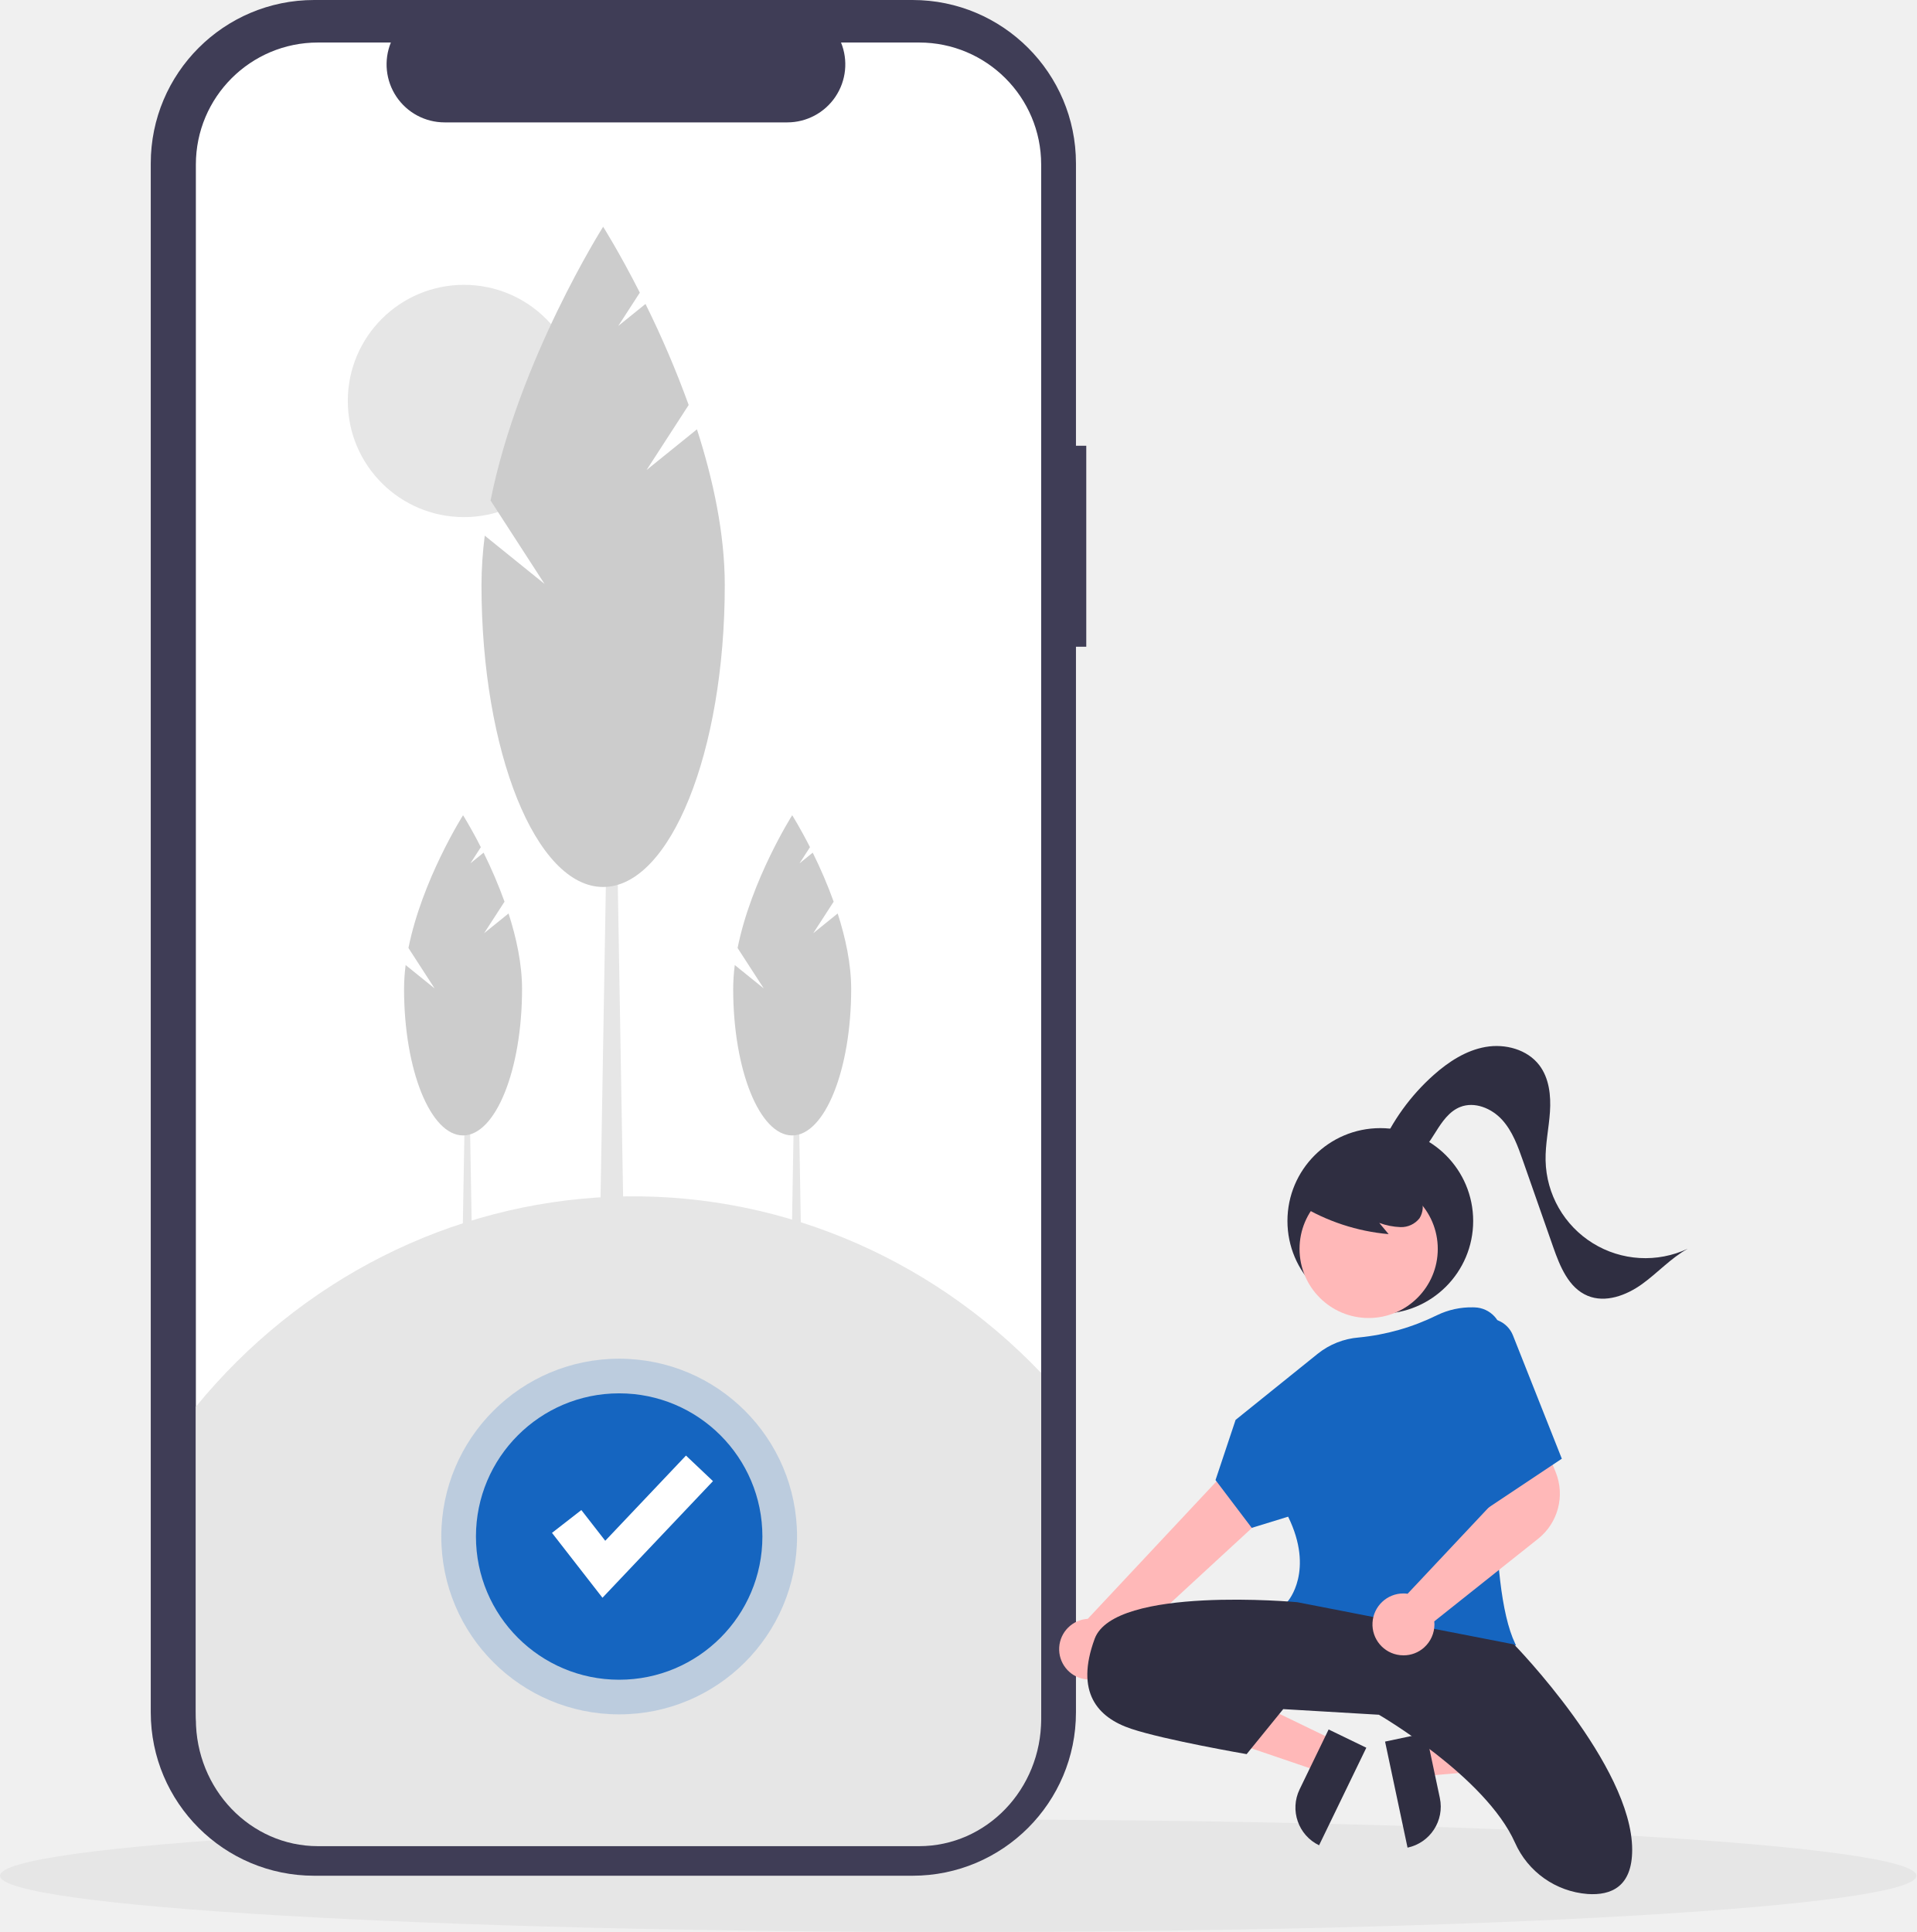
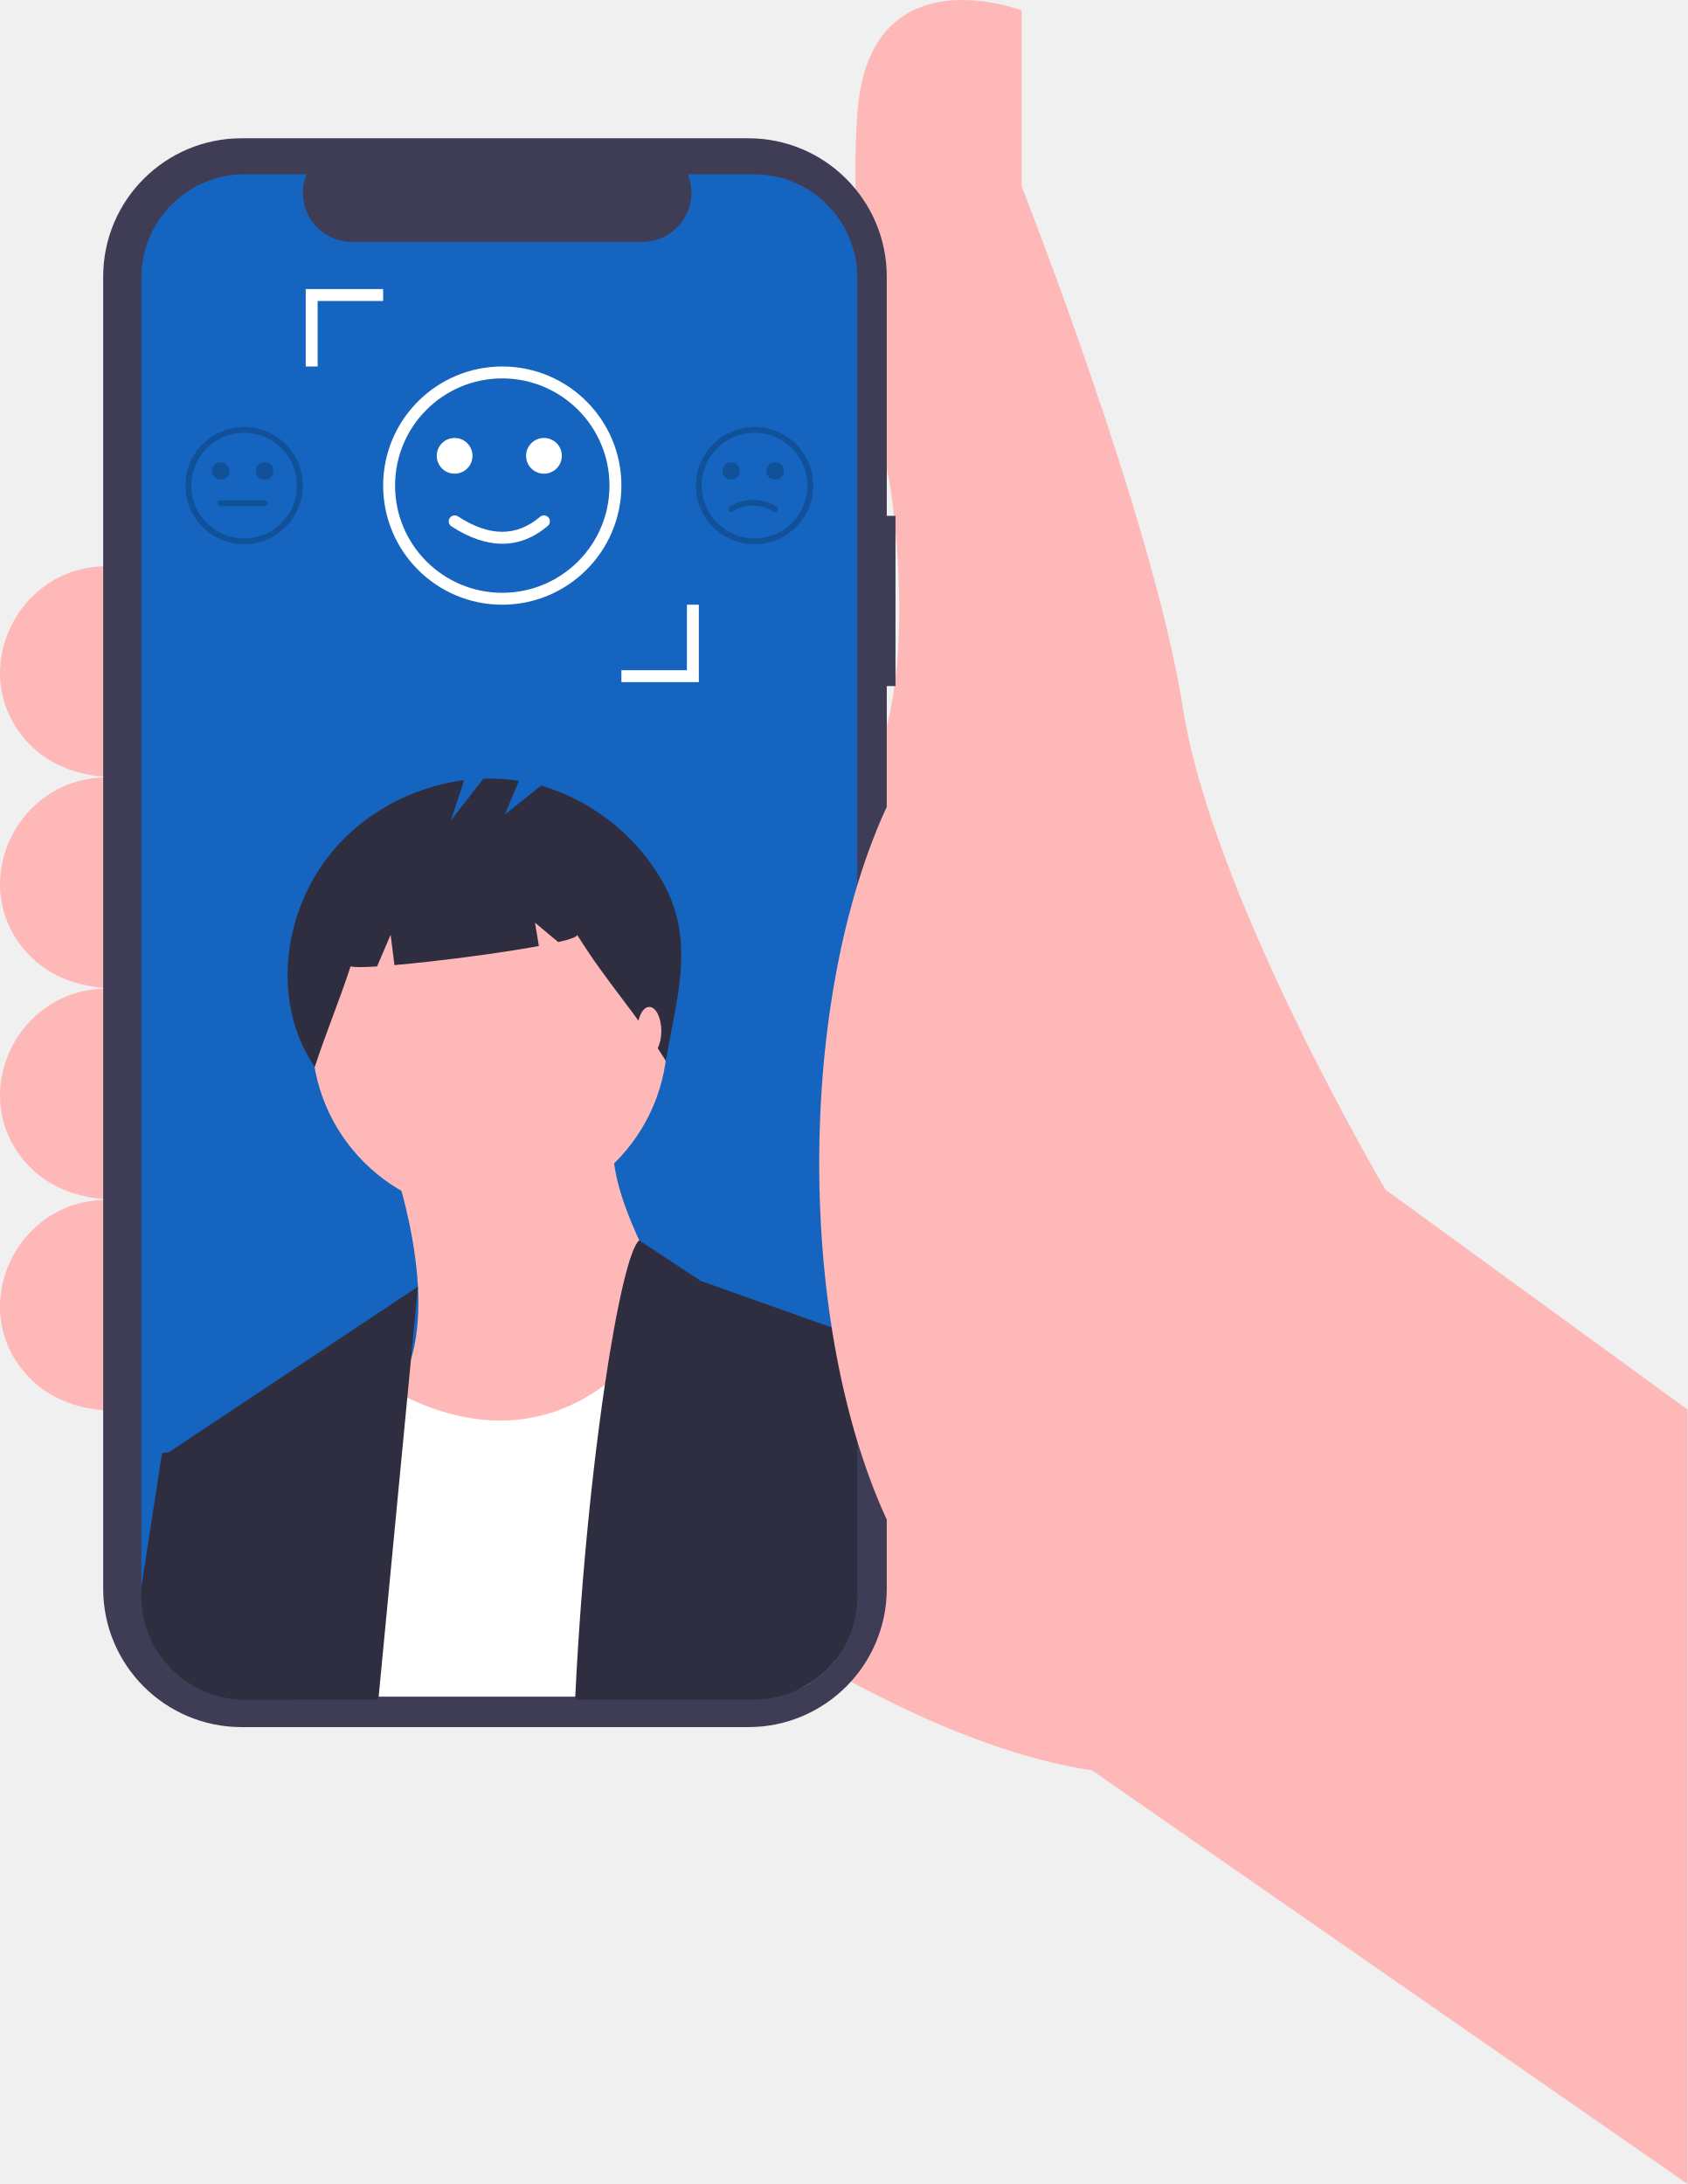
- <svg xmlns="http://www.w3.org/2000/svg" width="681" height="686.689" viewBox="0 0 681 686.689">
-   <g id="Group_25" data-name="Group 25" transform="translate(-228 -105)">
-     <ellipse id="Ellipse_92" data-name="Ellipse 92" cx="340.5" cy="20" rx="340.5" ry="20" transform="translate(228 751.689)" fill="#e6e6e6" />
-     <path id="Path_607-53" data-name="Path 607" d="M614,263.086h-3.663V162.735a58.08,58.08,0,0,0-58.08-58.08H339.651a58.08,58.08,0,0,0-58.08,58.08V713.265a58.08,58.08,0,0,0,58.08,58.08H552.257a58.08,58.08,0,0,0,58.08-58.08V334.517H614Z" transform="translate(0 0.345)" fill="#3f3d56" />
-     <path id="Path_608-54" data-name="Path 608" d="M597.975,163.141V712.86A43.376,43.376,0,0,1,554.6,756.235H340.974A43.376,43.376,0,0,1,297.6,712.861V163.141a43.376,43.376,0,0,1,43.375-43.375h25.916a20.617,20.617,0,0,0,19.081,28.389h121.8a20.617,20.617,0,0,0,19.082-28.389H554.6a43.376,43.376,0,0,1,43.375,43.375Z" transform="translate(0 0.345)" fill="#fff" />
-     <path id="Path_609-55" data-name="Path 609" d="M212.286,474.693h-4.493l1.5-87.756h1.5Z" transform="translate(184 105)" fill="#e6e6e6" />
-     <path id="Path_610-56" data-name="Path 610" d="M400.029,436.342l7.252-11.207a168.035,168.035,0,0,0-7.44-17.416l-4.689,3.788,3.713-5.738c-3.539-6.965-6.323-11.354-6.323-11.354S378,417.332,373.139,441.6l9.306,14.382-10.3-8.321a67.979,67.979,0,0,0-.565,8.524c0,28.739,9.386,52.036,20.964,52.036s20.964-23.3,20.964-52.036c0-8.909-2.016-18.23-4.8-26.853Z" transform="translate(0 0.345)" fill="#ccc" />
-     <path id="Path_611-57" data-name="Path 611" d="M329.245,474.693h-4.493l1.5-87.756h1.5Z" transform="translate(184 105)" fill="#e6e6e6" />
-     <path id="Path_612-58" data-name="Path 612" d="M516.988,436.342l7.252-11.207a168.022,168.022,0,0,0-7.44-17.416l-4.689,3.788,3.713-5.738c-3.539-6.965-6.323-11.354-6.323-11.354s-14.544,22.919-19.4,47.185L499.4,455.98l-10.3-8.321a67.979,67.979,0,0,0-.565,8.524c0,28.739,9.386,52.036,20.964,52.036s20.964-23.3,20.964-52.036c0-8.909-2.016-18.23-4.8-26.853Z" transform="translate(0 0.345)" fill="#ccc" />
-     <circle id="Ellipse_94" data-name="Ellipse 94" cx="41.28" cy="41.28" r="41.28" transform="translate(351.587 206.238)" fill="#e6e6e6" />
-     <path id="Path_613-59" data-name="Path 613" d="M266.043,461.916H256.78l3.088-180.945h3.087Z" transform="translate(184 105)" fill="#e6e6e6" />
-     <path id="Path_614-60" data-name="Path 614" d="M457.762,271.706,472.715,248.6a346.45,346.45,0,0,0-15.341-35.911l-9.669,7.809,7.656-11.832c-7.3-14.362-13.037-23.411-13.037-23.411s-29.988,47.256-40.007,97.29L421.5,312.2l-21.242-17.157a140.16,140.16,0,0,0-1.165,17.576c0,59.257,19.353,107.294,43.226,107.294s43.226-48.037,43.226-107.294c0-18.37-4.156-37.589-9.889-55.368Z" transform="translate(0 0.345)" fill="#ccc" />
-     <path id="Path_615-61" data-name="Path 615" d="M591.743,592.653V715.661c0,24.949-19.419,45.174-43.375,45.175H334.742c-23.955,0-43.375-20.225-43.376-45.175V604.645c37.038-45.282,90.589-72.345,147.662-74.624S551.485,550.456,591.743,592.653Z" transform="translate(6.232 0.345)" fill="#e6e6e6" />
-     <circle id="Ellipse_95" data-name="Ellipse 95" cx="63.208" cy="63.208" r="63.208" transform="translate(384.812 587.922)" fill="#1565c0" opacity="0.2" />
-     <circle id="Ellipse_96" data-name="Ellipse 96" cx="50.895" cy="50.895" r="50.895" transform="translate(397.125 600.235)" fill="#1565c0" />
-     <path id="Path_616-62" data-name="Path 616" d="M258.084,567.89l-17.937-23.061,10.431-8.113,8.492,10.919,28.689-30.284,9.594,9.088Z" transform="translate(184 105)" fill="#fff" />
-     <g id="Group_24" data-name="Group 24">
-       <circle id="Ellipse_97" data-name="Ellipse 97" cx="33" cy="33" r="33" transform="translate(685.486 505.969)" fill="#2f2e41" />
-       <path id="Path_624-63" data-name="Path 624" d="M553.859,383.226l2.542,11.993,47.47-4.1-3.751-17.7Z" transform="translate(178 341)" fill="#ffb8b8" />
-       <path id="Path_625-64" data-name="Path 625" d="M789.188,618.5h38.531v14.887H804.075A14.887,14.887,0,0,1,789.188,618.5Z" transform="translate(286.71 1661.973) rotate(-101.965)" fill="#2f2e41" />
-       <path id="Path_626-65" data-name="Path 626" d="M524.12,382.586l-5.343,11.035-45.1-15.357,7.886-16.285Z" transform="translate(178 341)" fill="#ffb8b8" />
-       <path id="Path_627-66" data-name="Path 627" d="M771.037,617.456h23.644v14.887H756.151A14.887,14.887,0,0,1,771.037,617.456Z" transform="translate(-201.941 1165.868) rotate(-64.164)" fill="#2f2e41" />
-       <path id="Path_628-67" data-name="Path 628" d="M690.259,586.414a10.743,10.743,0,0,0,12.709-10.48l74.374-68.571-18.47-14.305L691.535,565a10.8,10.8,0,0,0-1.275,21.413Z" transform="translate(-77 115.379)" fill="#ffb8b8" />
-       <circle id="Ellipse_98" data-name="Ellipse 98" cx="24.561" cy="24.561" r="24.561" transform="translate(689.783 524.337)" fill="#ffb8b8" />
-       <path id="Path_629-68" data-name="Path 629" d="M813.386,577.893c-17.229,0-37.978-3.628-50.779-18.477l-.288-.334.3-.328c.1-.107,9.514-10.869.111-30.061L749.8,532.67l-12.87-16.989,7.13-21.389,29.177-23.5A26.751,26.751,0,0,1,787.846,465a80.211,80.211,0,0,0,27.785-7.913,27.906,27.906,0,0,1,12.8-2.8l.574.016a9.95,9.95,0,0,1,9.641,10.708c-1.979,25.63-5.472,87.543,4.792,108.861l.265.551-.592.15a136.109,136.109,0,0,1-29.723,3.319Z" transform="translate(-77 115.379)" fill="#1565c0" />
-       <path id="Path_630-69" data-name="Path 630" d="M765.986,559.09s-65-6-72,13,1,28,13,32,41,9,41,9l13-16,34,2s37.885,21.973,48.36,45.474A30.762,30.762,0,0,0,869.123,662.8c8.4.584,15.863-2.587,15.863-15.712,0-30-42-73-42-73Z" transform="translate(-77 115.379)" fill="#2f2e41" />
-       <path id="Path_631-70" data-name="Path 631" d="M716.486,588.59s17-5,44,8" transform="translate(-77 115.379)" fill="#2f2e41" />
-       <path id="Path_632-71" data-name="Path 632" d="M766.843,417.855a73.042,73.042,0,0,0,31.6,10.412l-3.331-3.991a24.476,24.476,0,0,0,7.561,1.5,8.281,8.281,0,0,0,6.75-3.159,7.7,7.7,0,0,0,.516-7.115,14.589,14.589,0,0,0-4.589-5.739,27.323,27.323,0,0,0-25.431-4.545,16.33,16.33,0,0,0-7.6,4.872,9.236,9.236,0,0,0-1.863,8.561" transform="translate(-77 115.379)" fill="#2f2e41" />
-       <path id="Path_633-72" data-name="Path 633" d="M795.309,398.224A75.485,75.485,0,0,1,814.446,371.7c5.292-4.7,11.473-8.743,18.446-9.963s14.833.87,19.111,6.511c3.5,4.613,4.152,10.793,3.767,16.569s-1.676,11.5-1.553,17.284a35.468,35.468,0,0,0,50.527,31.351c-6.022,3.329-10.714,8.6-16.3,12.608s-12.963,6.76-19.312,4.11c-6.718-2.8-9.8-10.419-12.206-17.29l-10.732-30.64c-1.824-5.209-3.739-10.572-7.462-14.645s-9.765-6.557-14.889-4.509c-3.884,1.552-6.413,5.258-8.63,8.8s-4.557,7.32-8.3,9.179-9.3.715-10.523-3.285" transform="translate(-77 115.379)" fill="#2f2e41" />
-       <path id="Path_636-73" data-name="Path 636" d="M803.736,577.979a11.57,11.57,0,0,1-1.268-.07,11,11,0,0,1,1.251-21.931,10.626,10.626,0,0,1,1.466.109l33.578-35.745-3.505-11.685,17.6-7.892,4.934,12.06A20.49,20.49,0,0,1,851.62,536.5l-36.961,29.4a10.238,10.238,0,0,1,.06,1.079,11.018,11.018,0,0,1-3.664,8.2A10.872,10.872,0,0,1,803.736,577.979Z" transform="translate(-77 115.379)" fill="#ffb8b8" />
-       <path id="Path_637-74" data-name="Path 637" d="M829.986,459.09h0a9.453,9.453,0,0,1,12.628,5.156l17.372,43.844-27,18Z" transform="translate(-77 115.379)" fill="#1565c0" />
-     </g>
-   </g>
+ <svg xmlns="http://www.w3.org/2000/svg" width="608.157" height="787.141" viewBox="0 0 608.157 787.141" role="img" artist="Katerina Limpitsouni" source="https://undraw.co/">
+   <path d="M904.078,564.467,795.186,485.176s-62.375-105.721-72.947-173.382S664.092,123.611,664.092,123.611V60.178S609.117,39.034,604.888,97.181,616.518,230.389,616.518,230.389s15.858,95.149-20.087,119.465L465.337,564.467S591.145,679.703,689.465,694.504L904.078,843.57Z" transform="translate(-295.9216 -56.42973)" fill="#ffb8b8" />
+   <path d="M337.943,260.519h-3.59c-32.341,0-50.52,38.182-29.27,62.561,6.84,7.847,17.236,13.279,32.859,13.558Z" transform="translate(-295.9216 -56.42973)" fill="#ffb8b8" />
+   <path d="M337.943,336.638h-3.59c-32.341,0-50.52,38.182-29.27,62.561,6.84,7.847,17.236,13.279,32.859,13.558Z" transform="translate(-295.9216 -56.42973)" fill="#ffb8b8" />
+   <path d="M337.943,412.758h-3.59c-32.341,0-50.52,38.182-29.27,62.561,6.84,7.847,17.236,13.279,32.859,13.558Z" transform="translate(-295.9216 -56.42973)" fill="#ffb8b8" />
+   <path d="M337.943,488.877h-3.59c-32.341,0-50.52,38.182-29.27,62.561,6.84,7.847,17.236,13.279,32.859,13.558Z" transform="translate(-295.9216 -56.42973)" fill="#ffb8b8" />
+   <path d="M618.632,242.345h-3.146V156.152a49.886,49.886,0,0,0-49.886-49.886H382.989a49.886,49.886,0,0,0-49.886,49.886V629.012a49.886,49.886,0,0,0,49.886,49.886H565.6a49.886,49.886,0,0,0,49.886-49.886V303.698H618.632Z" transform="translate(-295.9216 -56.42973)" fill="#3f3d56" />
+   <path d="M604.867,156.501V628.661a37.403,37.403,0,0,1-13.68,28.862,34.617,34.617,0,0,1-2.95,2.167,37.086,37.086,0,0,1-20.626,6.227H384.122a36.828,36.828,0,0,1-8.828-1.057,37.255,37.255,0,0,1-28.428-36.199V156.501a37.259,37.259,0,0,1,37.256-37.256h22.265a17.695,17.695,0,0,0,16.387,24.379H527.384a17.717,17.717,0,0,0,16.397-24.379h23.829A37.259,37.259,0,0,1,604.867,156.501Z" transform="translate(-295.9216 -56.42973)" fill="#1565c0" />
+   <path d="M437.36,475.053s18.012,50.032,4.003,78.05,22.014,60.039,22.014,60.039,94.061-48.031,82.053-72.047S513.409,485.059,517.412,465.046Z" transform="translate(-295.9216 -56.42973)" fill="#ffb8b8" />
+   <circle cx="176.461" cy="373.594" r="64.041" fill="#ffb8b8" />
+   <path d="M596.896,654.744a37.253,37.253,0,0,1-5.709,5.836,34.617,34.617,0,0,1-2.95,2.167c-5.91,3.933-12.993,5.17-20.626,5.17H405.541l2.802-77.789,18.015-40.026a83.594,83.594,0,0,0,12.93,8.341c1.078.581,2.22,1.163,3.415,1.734,16.873,8.151,44.456,15.319,71.192-4.641,8.415-6.28,16.746-15.256,24.644-27.731l49.921,28.302,2.622,30.659Z" transform="translate(-295.9216 -56.42973)" fill="#fff" />
+   <path d="M446.529,520.151l-2.506,26.187-1.322,13.839-1.977,20.605L432.278,668.974H384.122a36.828,36.828,0,0,1-8.828-1.057l-18.988-87.801.55-.359Z" transform="translate(-295.9216 -56.42973)" fill="#2f2e41" />
+   <path d="M604.867,538.144V631.718a37.403,37.403,0,0,1-13.68,28.862,34.617,34.617,0,0,1-2.95,2.167,37.086,37.086,0,0,1-20.626,6.227H503.174c1.406-29.57,3.891-58.432,6.798-83.572,1.248-10.71,2.569-20.742,3.922-29.866,4.356-29.412,9.029-49.382,12.38-52.078l22.159,14.621Z" transform="translate(-295.9216 -56.42973)" fill="#2f2e41" />
+   <path d="M402.338,652.164l-2.305,16.81h-15.911a36.828,36.828,0,0,1-8.828-1.057A37.255,37.255,0,0,1,346.866,631.718v-3.383l7.443-48.219,2.548-.359,11.46-1.639Z" transform="translate(-295.9216 -56.42973)" fill="#2f2e41" />
+   <path d="M604.867,550.345V631.718a37.403,37.403,0,0,1-13.68,28.862,34.617,34.617,0,0,1-2.95,2.167l-9.79-42.606,12.634-33.376Z" transform="translate(-295.9216 -56.42973)" fill="#2f2e41" />
+   <path d="M533.453,372.102a74.816,74.816,0,0,0-42.558-32.535L477.883,349.976l5.059-12.141a68.871,68.871,0,0,0-12.86-.743L458.374,352.144l4.845-14.537c-20.229,2.579-39.461,13.598-51.118,30.406-14.9,21.485-17.415,51.364-2.76,73.017,4.023-12.363,8.906-23.964,12.929-36.327.928.397,4.446.372,9.532.046l4.895-11.421,1.367,10.938c15.171-1.322,37.672-4.223,52.055-6.882l-1.398-8.391,8.367,6.973c4.406-1.014,7.023-1.934,6.806-2.637,10.696,17.244,21.295,28.258,31.991,45.502C539.946,414.508,547.114,394.29,533.453,372.102Z" transform="translate(-295.9216 -56.42973)" fill="#2f2e41" />
+   <ellipse cx="233.985" cy="371.582" rx="4.335" ry="8.671" fill="#ffb8b8" />
+   <ellipse cx="375.042" cy="419.232" rx="79.819" ry="178.668" fill="#ffb8b8" />
+   <path d="M383.89,252.59a21.144,21.144,0,1,1,21.144-21.144A21.168,21.168,0,0,1,383.89,252.59Zm0-40.174a19.03,19.03,0,1,0,19.03,19.03A19.051,19.051,0,0,0,383.89,212.416Z" transform="translate(-295.9216 -56.42973)" opacity="0.2" />
+   <circle cx="79.511" cy="169.73" r="3.172" opacity="0.2" />
+   <circle cx="95.369" cy="169.73" r="3.172" opacity="0.2" />
+   <path d="M391.291,238.847H375.432a1.057,1.057,0,0,1,0-2.114h15.858a1.057,1.057,0,0,1,0,2.114Z" transform="translate(-295.9216 -56.42973)" opacity="0.2" />
+   <path d="M567.845,252.59a21.144,21.144,0,1,1,21.144-21.144A21.168,21.168,0,0,1,567.845,252.59Zm0-40.174a19.03,19.03,0,1,0,19.03,19.03A19.052,19.052,0,0,0,567.845,212.416Z" transform="translate(-295.9216 -56.42973)" opacity="0.2" />
+   <circle cx="263.465" cy="169.73" r="3.172" opacity="0.2" />
+   <circle cx="279.323" cy="169.73" r="3.172" opacity="0.2" />
+   <path d="M575.244,240.961a1.055,1.055,0,0,1-.527-.141,13.822,13.822,0,0,0-14.803,0,1.057,1.057,0,1,1-1.055-1.833,15.978,15.978,0,0,1,16.913,0,1.057,1.057,0,0,1-.529,1.973Z" transform="translate(-295.9216 -56.42973)" opacity="0.2" />
+   <path d="M476.925,274.375a42.929,42.929,0,1,1,42.929-42.929A42.978,42.978,0,0,1,476.925,274.375Zm0-81.565a38.636,38.636,0,1,0,38.636,38.636A38.68,38.68,0,0,0,476.925,192.81Z" transform="translate(-295.9216 -56.42973)" fill="#fff" />
+   <circle cx="163.831" cy="164.284" r="6.439" fill="#fff" />
+   <circle cx="196.028" cy="164.284" r="6.439" fill="#fff" />
+   <path d="M476.948,252.405q-8.661,0-18.362-6.279a2.146,2.146,0,0,1,2.335-3.601c11.377,7.375,21.07,7.429,29.642.163a2.146,2.146,0,0,1,2.775,3.274C488.273,250.257,482.795,252.405,476.948,252.405Z" transform="translate(-295.9216 -56.42973)" fill="#fff" />
+   <polygon points="251.836 245.849 223.932 245.849 223.932 241.557 247.543 241.557 247.543 217.946 251.836 217.946 251.836 245.849" fill="#fff" />
+   <polygon points="114.463 132.087 110.17 132.087 110.17 104.183 138.074 104.183 138.074 108.476 114.463 108.476 114.463 132.087" fill="#fff" />
</svg>
